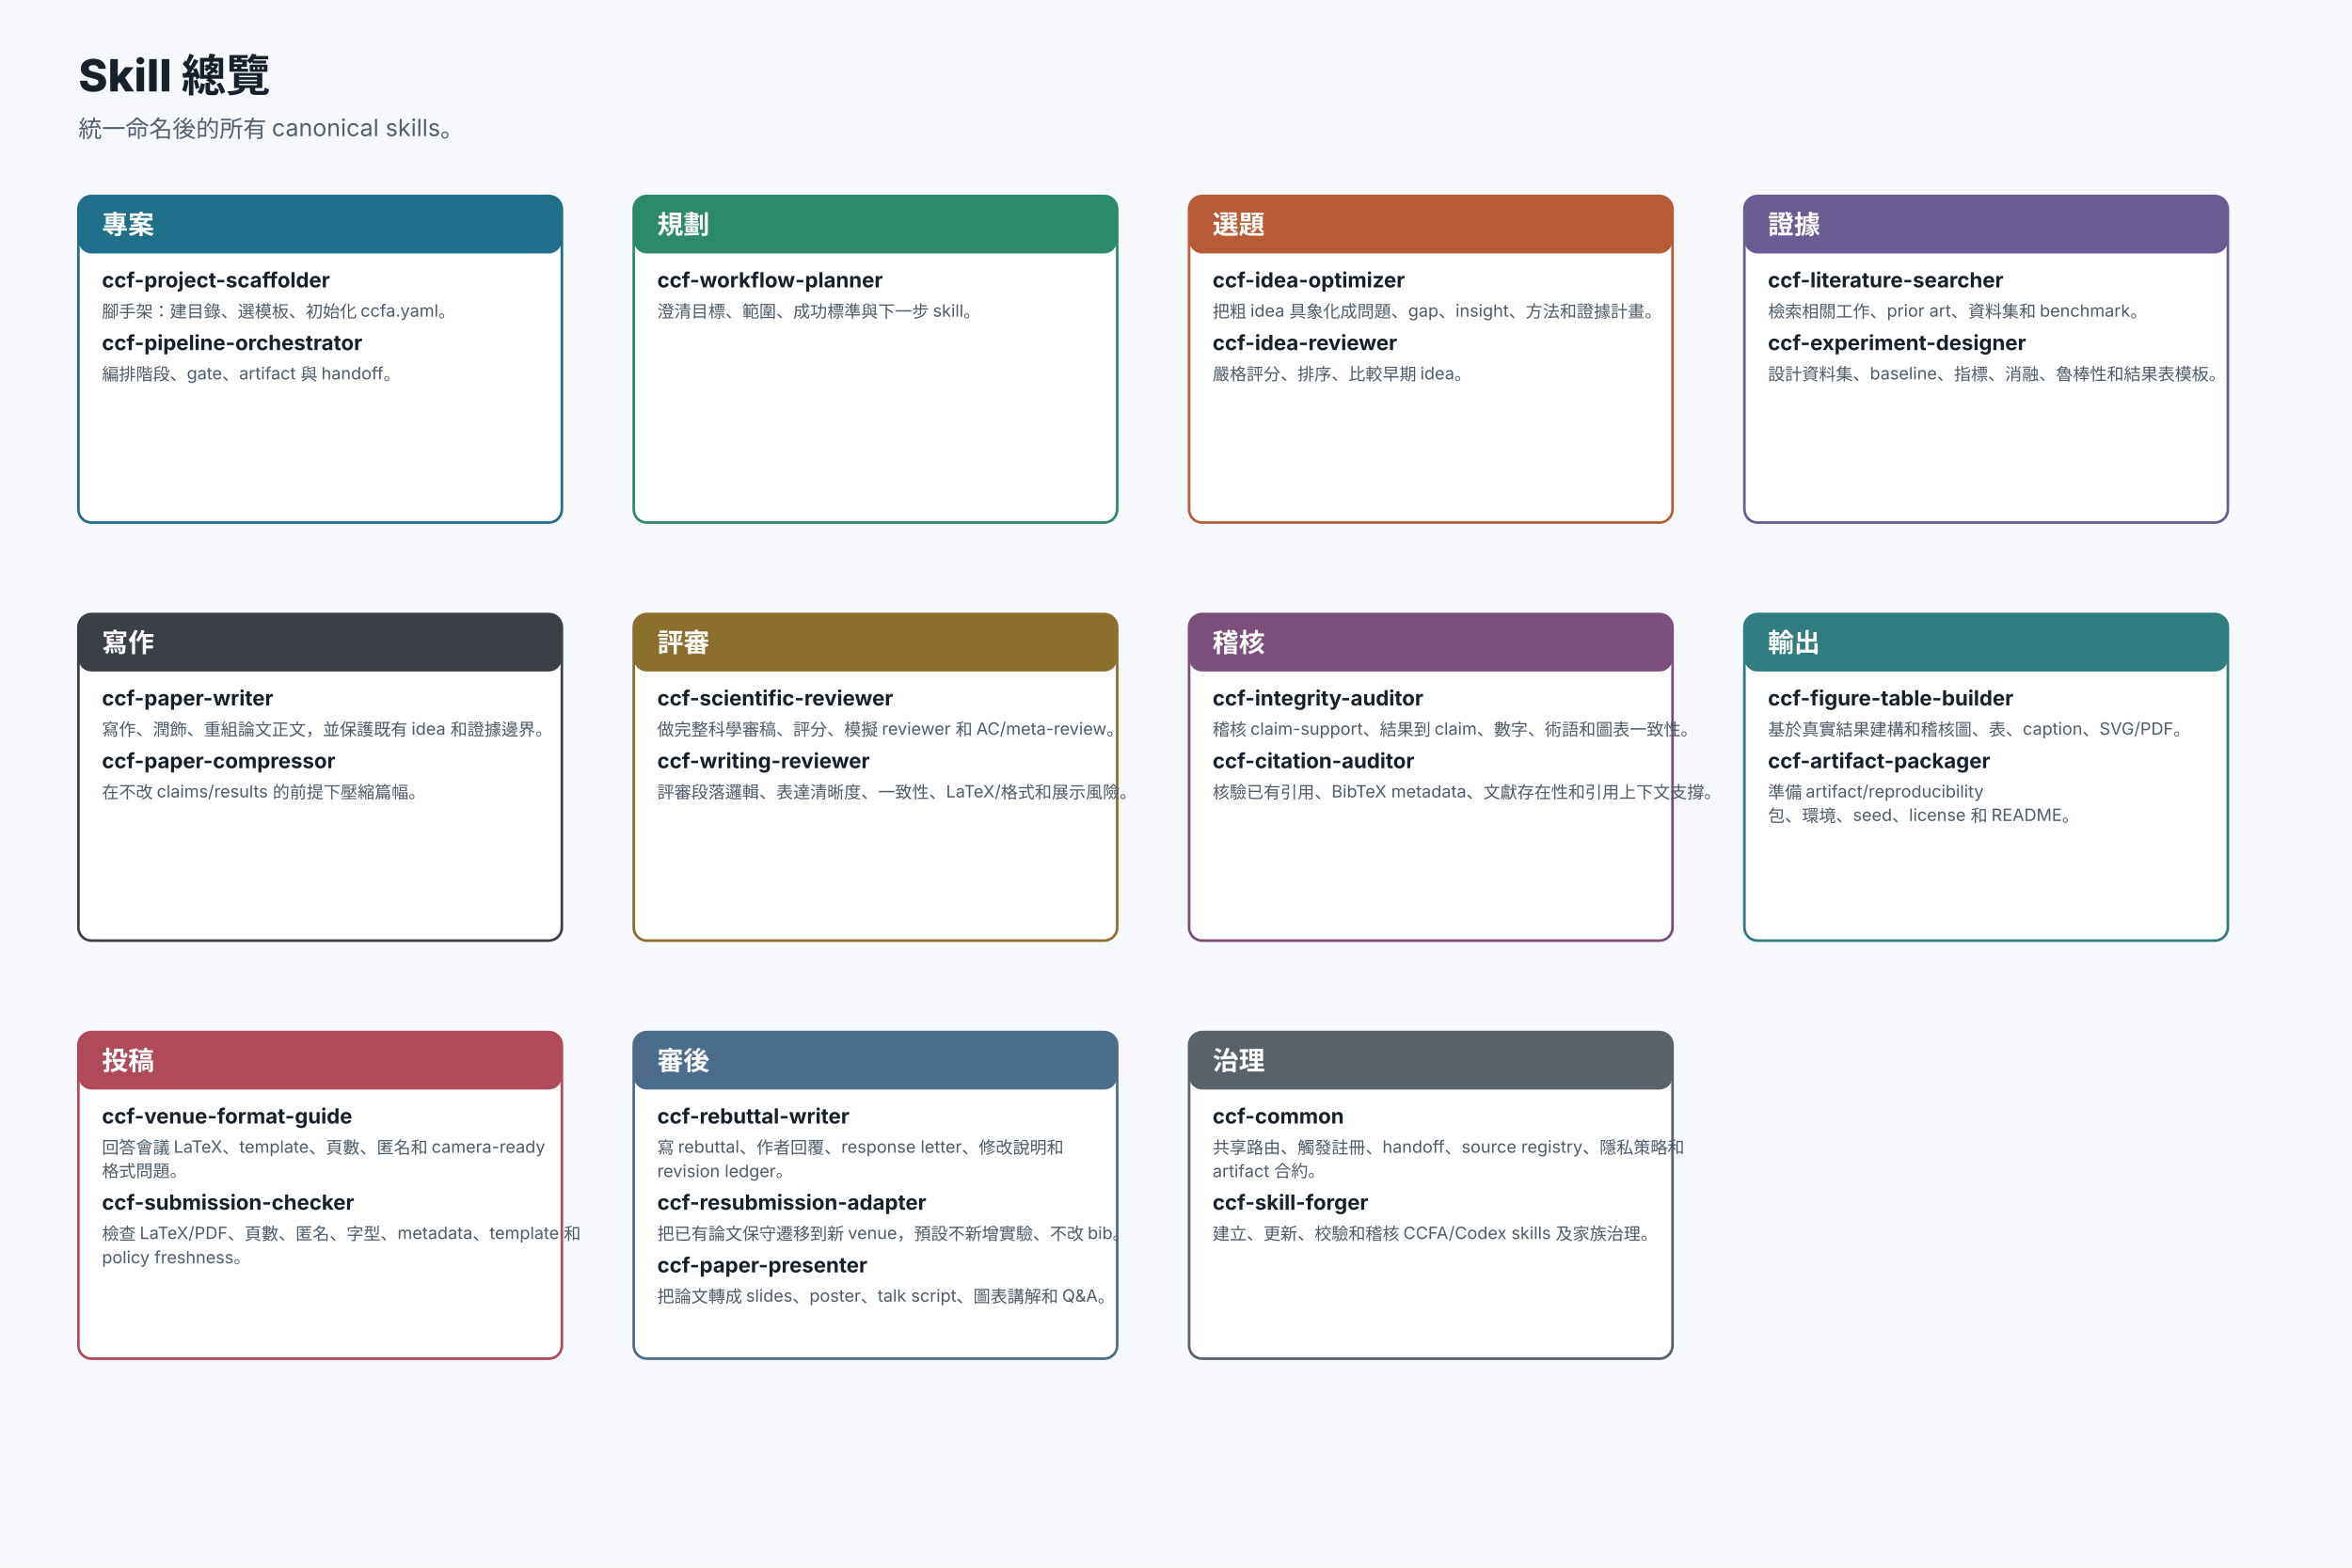
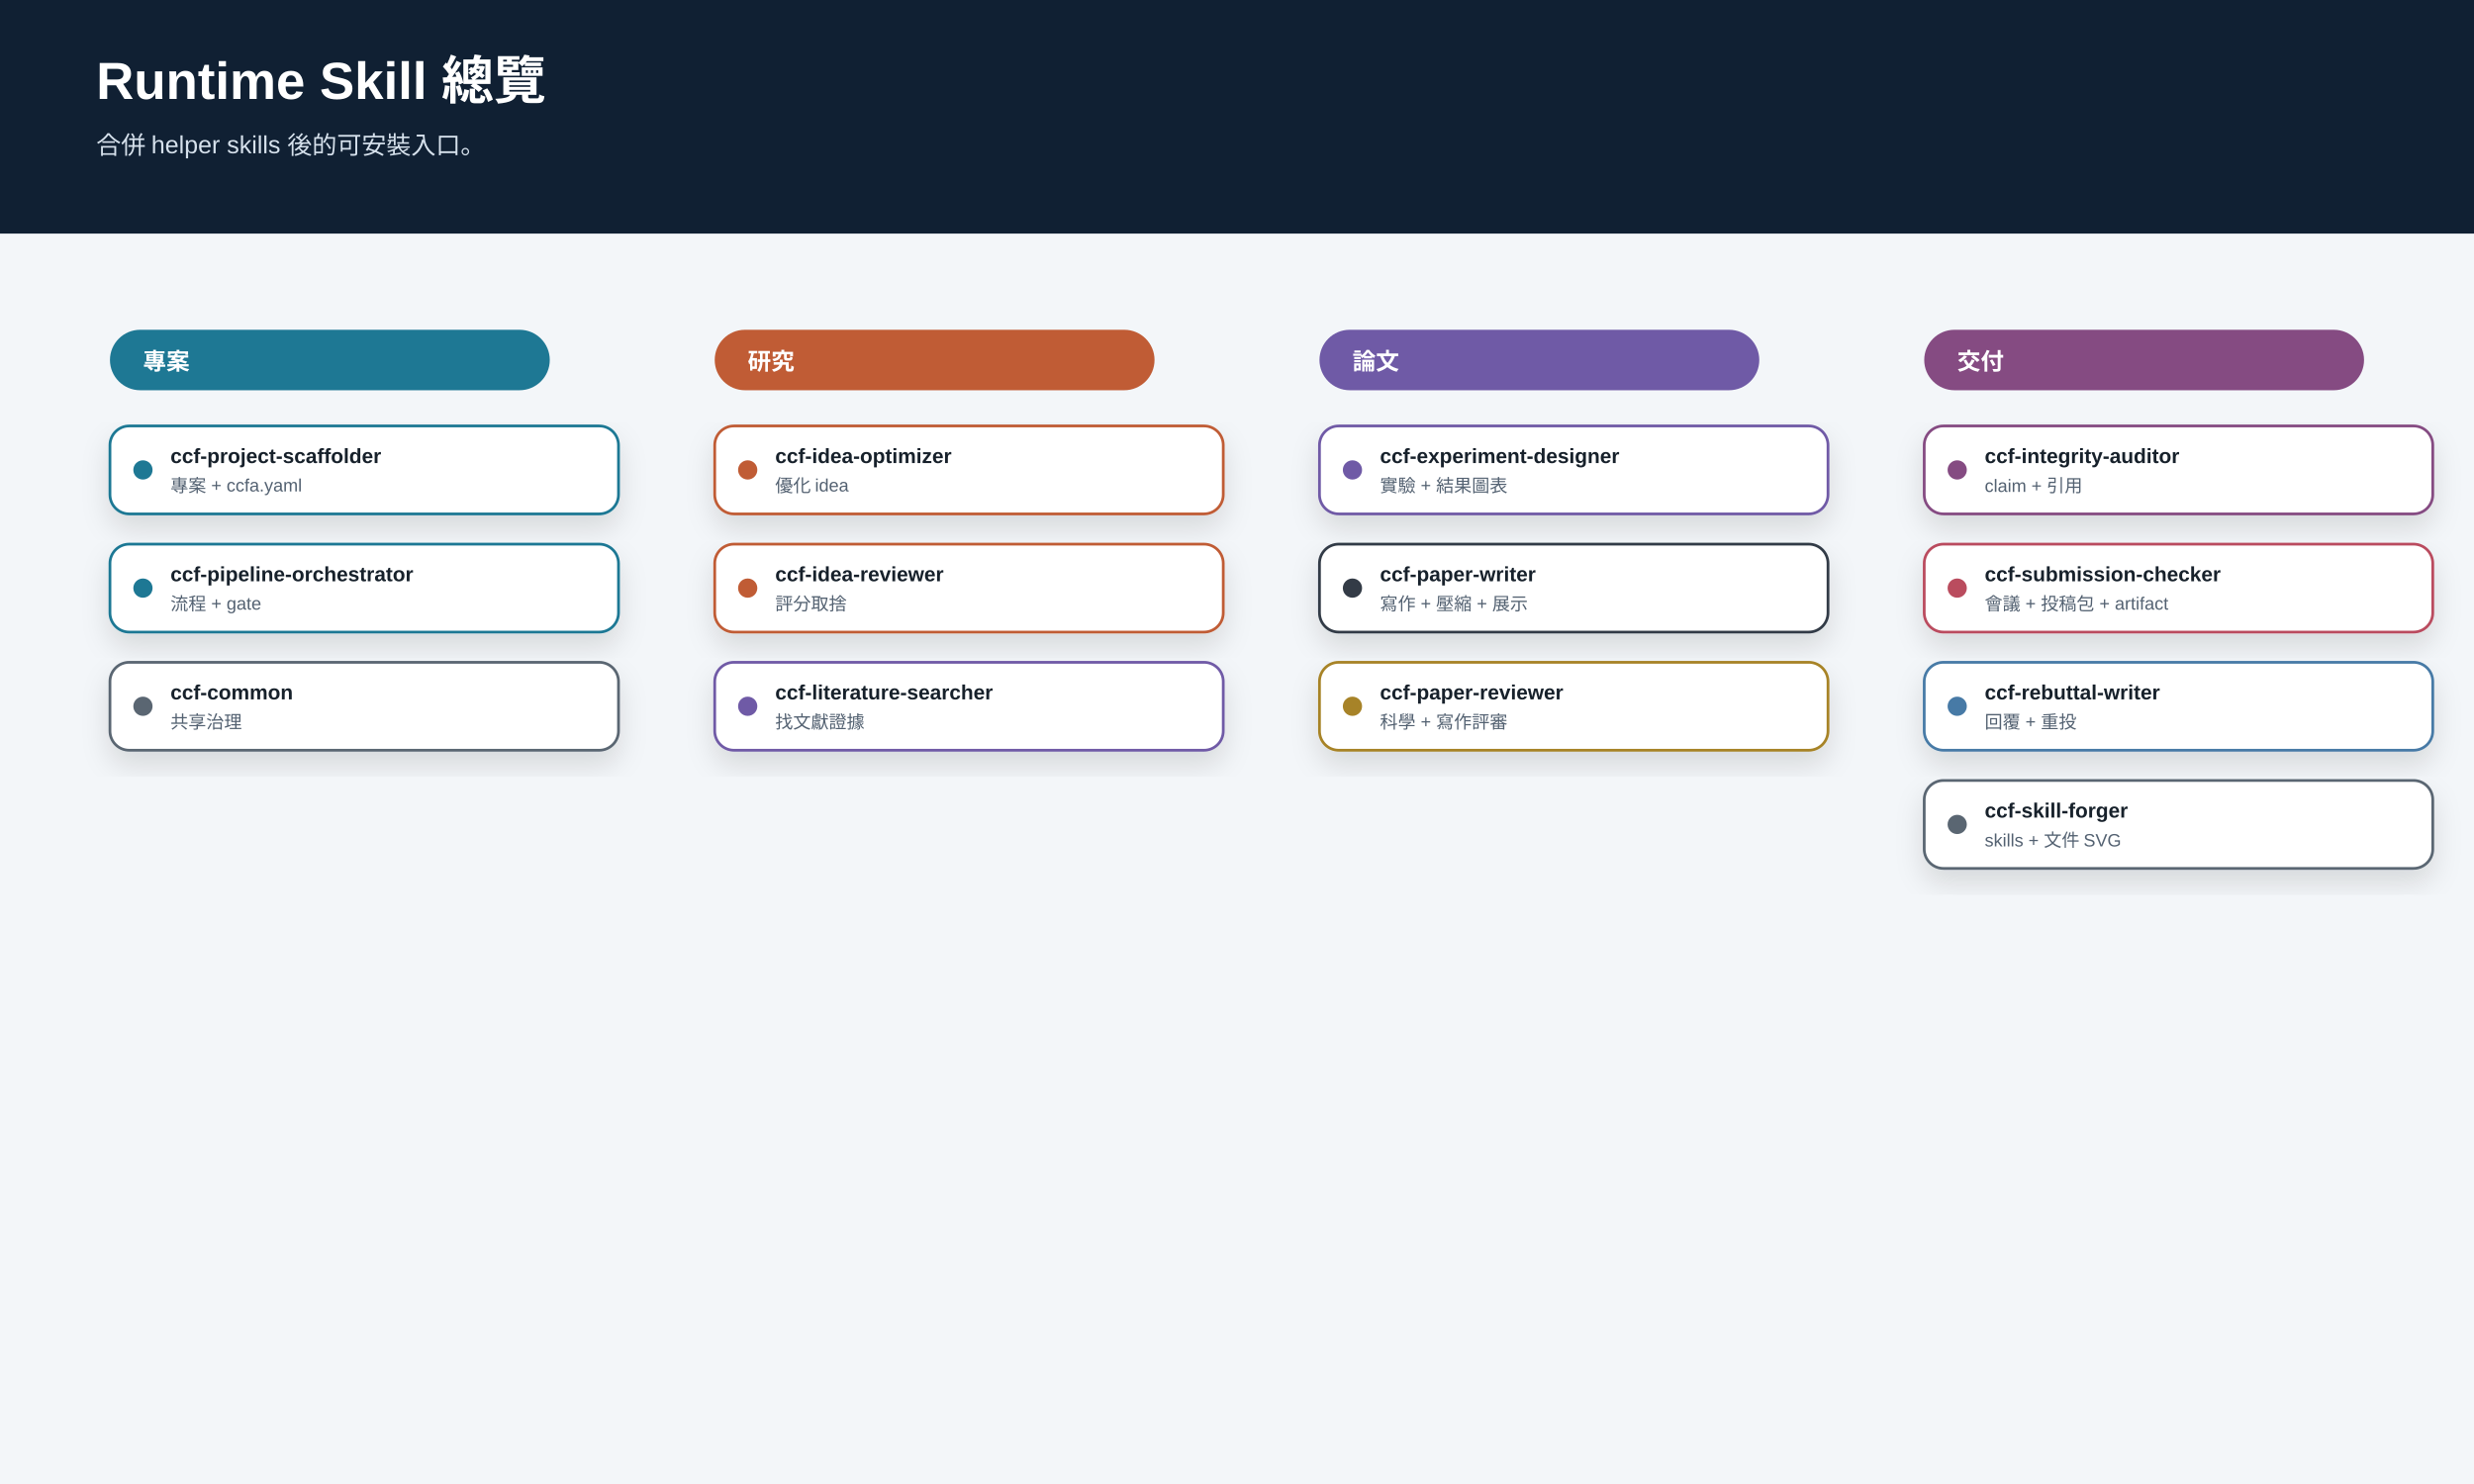
- <svg xmlns="http://www.w3.org/2000/svg" width="1800" height="1200" viewBox="0 0 1800 1200">
-   <rect width="1800" height="1200" fill="#f6f8fb" />
-   <text x="60" y="70" font-family="Inter, Arial, sans-serif" font-size="34" font-weight="800" fill="#17212b" text-anchor="start">Skill 總覽</text>
-   <text x="60" y="105" font-family="Inter, Arial, sans-serif" font-size="18" font-weight="400" fill="#52606d" text-anchor="start">統一命名後的所有 canonical skills。</text>
-   <rect x="60" y="150" width="370" height="250" rx="10" fill="#ffffff" stroke="#1F6F8B" stroke-width="2" />
-   <rect x="60" y="150" width="370" height="44" rx="10" fill="#1F6F8B" />
-   <text x="78" y="179" font-family="Inter, Arial, sans-serif" font-size="20" font-weight="700" fill="#ffffff" text-anchor="start">專案</text>
-   <text x="78" y="220" font-family="Inter, Arial, sans-serif" font-size="16" font-weight="700" fill="#17212b" text-anchor="start">ccf-project-scaffolder</text>
-   <text x="78" y="243" font-family="Inter, Arial, sans-serif" font-size="13" font-weight="400" fill="#4e5b68" text-anchor="start">腳手架：建目錄、選模板、初始化 ccfa.yaml。</text>
-   <text x="78" y="268" font-family="Inter, Arial, sans-serif" font-size="16" font-weight="700" fill="#17212b" text-anchor="start">ccf-pipeline-orchestrator</text>
-   <text x="78" y="291" font-family="Inter, Arial, sans-serif" font-size="13" font-weight="400" fill="#4e5b68" text-anchor="start">編排階段、gate、artifact 與 handoff。</text>
-   <rect x="485" y="150" width="370" height="250" rx="10" fill="#ffffff" stroke="#2D8A68" stroke-width="2" />
-   <rect x="485" y="150" width="370" height="44" rx="10" fill="#2D8A68" />
-   <text x="503" y="179" font-family="Inter, Arial, sans-serif" font-size="20" font-weight="700" fill="#ffffff" text-anchor="start">規劃</text>
-   <text x="503" y="220" font-family="Inter, Arial, sans-serif" font-size="16" font-weight="700" fill="#17212b" text-anchor="start">ccf-workflow-planner</text>
-   <text x="503" y="243" font-family="Inter, Arial, sans-serif" font-size="13" font-weight="400" fill="#4e5b68" text-anchor="start">澄清目標、範圍、成功標準與下一步 skill。</text>
-   <rect x="910" y="150" width="370" height="250" rx="10" fill="#ffffff" stroke="#B85C38" stroke-width="2" />
-   <rect x="910" y="150" width="370" height="44" rx="10" fill="#B85C38" />
-   <text x="928" y="179" font-family="Inter, Arial, sans-serif" font-size="20" font-weight="700" fill="#ffffff" text-anchor="start">選題</text>
-   <text x="928" y="220" font-family="Inter, Arial, sans-serif" font-size="16" font-weight="700" fill="#17212b" text-anchor="start">ccf-idea-optimizer</text>
-   <text x="928" y="243" font-family="Inter, Arial, sans-serif" font-size="13" font-weight="400" fill="#4e5b68" text-anchor="start">把粗 idea 具象化成問題、gap、insight、方法和證據計畫。</text>
-   <text x="928" y="268" font-family="Inter, Arial, sans-serif" font-size="16" font-weight="700" fill="#17212b" text-anchor="start">ccf-idea-reviewer</text>
-   <text x="928" y="291" font-family="Inter, Arial, sans-serif" font-size="13" font-weight="400" fill="#4e5b68" text-anchor="start">嚴格評分、排序、比較早期 idea。</text>
-   <rect x="1335" y="150" width="370" height="250" rx="10" fill="#ffffff" stroke="#6B5B95" stroke-width="2" />
-   <rect x="1335" y="150" width="370" height="44" rx="10" fill="#6B5B95" />
-   <text x="1353" y="179" font-family="Inter, Arial, sans-serif" font-size="20" font-weight="700" fill="#ffffff" text-anchor="start">證據</text>
-   <text x="1353" y="220" font-family="Inter, Arial, sans-serif" font-size="16" font-weight="700" fill="#17212b" text-anchor="start">ccf-literature-searcher</text>
-   <text x="1353" y="243" font-family="Inter, Arial, sans-serif" font-size="13" font-weight="400" fill="#4e5b68" text-anchor="start">檢索相關工作、prior art、資料集和 benchmark。</text>
-   <text x="1353" y="268" font-family="Inter, Arial, sans-serif" font-size="16" font-weight="700" fill="#17212b" text-anchor="start">ccf-experiment-designer</text>
-   <text x="1353" y="291" font-family="Inter, Arial, sans-serif" font-size="13" font-weight="400" fill="#4e5b68" text-anchor="start">設計資料集、baseline、指標、消融、魯棒性和結果表模板。</text>
-   <rect x="60" y="470" width="370" height="250" rx="10" fill="#ffffff" stroke="#3B3F46" stroke-width="2" />
-   <rect x="60" y="470" width="370" height="44" rx="10" fill="#3B3F46" />
-   <text x="78" y="499" font-family="Inter, Arial, sans-serif" font-size="20" font-weight="700" fill="#ffffff" text-anchor="start">寫作</text>
-   <text x="78" y="540" font-family="Inter, Arial, sans-serif" font-size="16" font-weight="700" fill="#17212b" text-anchor="start">ccf-paper-writer</text>
-   <text x="78" y="563" font-family="Inter, Arial, sans-serif" font-size="13" font-weight="400" fill="#4e5b68" text-anchor="start">寫作、潤飾、重組論文正文，並保護既有 idea 和證據邊界。</text>
-   <text x="78" y="588" font-family="Inter, Arial, sans-serif" font-size="16" font-weight="700" fill="#17212b" text-anchor="start">ccf-paper-compressor</text>
-   <text x="78" y="611" font-family="Inter, Arial, sans-serif" font-size="13" font-weight="400" fill="#4e5b68" text-anchor="start">在不改 claims/results 的前提下壓縮篇幅。</text>
-   <rect x="485" y="470" width="370" height="250" rx="10" fill="#ffffff" stroke="#8A6F2D" stroke-width="2" />
-   <rect x="485" y="470" width="370" height="44" rx="10" fill="#8A6F2D" />
-   <text x="503" y="499" font-family="Inter, Arial, sans-serif" font-size="20" font-weight="700" fill="#ffffff" text-anchor="start">評審</text>
-   <text x="503" y="540" font-family="Inter, Arial, sans-serif" font-size="16" font-weight="700" fill="#17212b" text-anchor="start">ccf-scientific-reviewer</text>
-   <text x="503" y="563" font-family="Inter, Arial, sans-serif" font-size="13" font-weight="400" fill="#4e5b68" text-anchor="start">做完整科學審稿、評分、模擬 reviewer 和 AC/meta-review。</text>
-   <text x="503" y="588" font-family="Inter, Arial, sans-serif" font-size="16" font-weight="700" fill="#17212b" text-anchor="start">ccf-writing-reviewer</text>
-   <text x="503" y="611" font-family="Inter, Arial, sans-serif" font-size="13" font-weight="400" fill="#4e5b68" text-anchor="start">評審段落邏輯、表達清晰度、一致性、LaTeX/格式和展示風險。</text>
-   <rect x="910" y="470" width="370" height="250" rx="10" fill="#ffffff" stroke="#7A4F7A" stroke-width="2" />
-   <rect x="910" y="470" width="370" height="44" rx="10" fill="#7A4F7A" />
-   <text x="928" y="499" font-family="Inter, Arial, sans-serif" font-size="20" font-weight="700" fill="#ffffff" text-anchor="start">稽核</text>
-   <text x="928" y="540" font-family="Inter, Arial, sans-serif" font-size="16" font-weight="700" fill="#17212b" text-anchor="start">ccf-integrity-auditor</text>
-   <text x="928" y="563" font-family="Inter, Arial, sans-serif" font-size="13" font-weight="400" fill="#4e5b68" text-anchor="start">稽核 claim-support、結果到 claim、數字、術語和圖表一致性。</text>
-   <text x="928" y="588" font-family="Inter, Arial, sans-serif" font-size="16" font-weight="700" fill="#17212b" text-anchor="start">ccf-citation-auditor</text>
-   <text x="928" y="611" font-family="Inter, Arial, sans-serif" font-size="13" font-weight="400" fill="#4e5b68" text-anchor="start">核驗已有引用、BibTeX metadata、文獻存在性和引用上下文支撐。</text>
-   <rect x="1335" y="470" width="370" height="250" rx="10" fill="#ffffff" stroke="#2F7D7E" stroke-width="2" />
-   <rect x="1335" y="470" width="370" height="44" rx="10" fill="#2F7D7E" />
-   <text x="1353" y="499" font-family="Inter, Arial, sans-serif" font-size="20" font-weight="700" fill="#ffffff" text-anchor="start">輸出</text>
-   <text x="1353" y="540" font-family="Inter, Arial, sans-serif" font-size="16" font-weight="700" fill="#17212b" text-anchor="start">ccf-figure-table-builder</text>
-   <text x="1353" y="563" font-family="Inter, Arial, sans-serif" font-size="13" font-weight="400" fill="#4e5b68" text-anchor="start">基於真實結果建構和稽核圖、表、caption、SVG/PDF。</text>
-   <text x="1353" y="588" font-family="Inter, Arial, sans-serif" font-size="16" font-weight="700" fill="#17212b" text-anchor="start">ccf-artifact-packager</text>
-   <text x="1353" y="611" font-family="Inter, Arial, sans-serif" font-size="13" font-weight="400" fill="#4e5b68" text-anchor="start">準備 artifact/reproducibility</text>
-   <text x="1353" y="629" font-family="Inter, Arial, sans-serif" font-size="13" font-weight="400" fill="#4e5b68" text-anchor="start">包、環境、seed、license 和 README。</text>
-   <rect x="60" y="790" width="370" height="250" rx="10" fill="#ffffff" stroke="#B04A5A" stroke-width="2" />
-   <rect x="60" y="790" width="370" height="44" rx="10" fill="#B04A5A" />
-   <text x="78" y="819" font-family="Inter, Arial, sans-serif" font-size="20" font-weight="700" fill="#ffffff" text-anchor="start">投稿</text>
-   <text x="78" y="860" font-family="Inter, Arial, sans-serif" font-size="16" font-weight="700" fill="#17212b" text-anchor="start">ccf-venue-format-guide</text>
-   <text x="78" y="883" font-family="Inter, Arial, sans-serif" font-size="13" font-weight="400" fill="#4e5b68" text-anchor="start">回答會議 LaTeX、template、頁數、匿名和 camera-ready</text>
-   <text x="78" y="901" font-family="Inter, Arial, sans-serif" font-size="13" font-weight="400" fill="#4e5b68" text-anchor="start">格式問題。</text>
-   <text x="78" y="926" font-family="Inter, Arial, sans-serif" font-size="16" font-weight="700" fill="#17212b" text-anchor="start">ccf-submission-checker</text>
-   <text x="78" y="949" font-family="Inter, Arial, sans-serif" font-size="13" font-weight="400" fill="#4e5b68" text-anchor="start">檢查 LaTeX/PDF、頁數、匿名、字型、metadata、template 和</text>
-   <text x="78" y="967" font-family="Inter, Arial, sans-serif" font-size="13" font-weight="400" fill="#4e5b68" text-anchor="start">policy freshness。</text>
-   <rect x="485" y="790" width="370" height="250" rx="10" fill="#ffffff" stroke="#4B6C8B" stroke-width="2" />
-   <rect x="485" y="790" width="370" height="44" rx="10" fill="#4B6C8B" />
-   <text x="503" y="819" font-family="Inter, Arial, sans-serif" font-size="20" font-weight="700" fill="#ffffff" text-anchor="start">審後</text>
-   <text x="503" y="860" font-family="Inter, Arial, sans-serif" font-size="16" font-weight="700" fill="#17212b" text-anchor="start">ccf-rebuttal-writer</text>
-   <text x="503" y="883" font-family="Inter, Arial, sans-serif" font-size="13" font-weight="400" fill="#4e5b68" text-anchor="start">寫 rebuttal、作者回覆、response letter、修改說明和</text>
-   <text x="503" y="901" font-family="Inter, Arial, sans-serif" font-size="13" font-weight="400" fill="#4e5b68" text-anchor="start">revision ledger。</text>
-   <text x="503" y="926" font-family="Inter, Arial, sans-serif" font-size="16" font-weight="700" fill="#17212b" text-anchor="start">ccf-resubmission-adapter</text>
-   <text x="503" y="949" font-family="Inter, Arial, sans-serif" font-size="13" font-weight="400" fill="#4e5b68" text-anchor="start">把已有論文保守遷移到新 venue，預設不新增實驗、不改 bib。</text>
-   <text x="503" y="974" font-family="Inter, Arial, sans-serif" font-size="16" font-weight="700" fill="#17212b" text-anchor="start">ccf-paper-presenter</text>
-   <text x="503" y="997" font-family="Inter, Arial, sans-serif" font-size="13" font-weight="400" fill="#4e5b68" text-anchor="start">把論文轉成 slides、poster、talk script、圖表講解和 Q&amp;A。</text>
-   <rect x="910" y="790" width="370" height="250" rx="10" fill="#ffffff" stroke="#59616B" stroke-width="2" />
-   <rect x="910" y="790" width="370" height="44" rx="10" fill="#59616B" />
-   <text x="928" y="819" font-family="Inter, Arial, sans-serif" font-size="20" font-weight="700" fill="#ffffff" text-anchor="start">治理</text>
-   <text x="928" y="860" font-family="Inter, Arial, sans-serif" font-size="16" font-weight="700" fill="#17212b" text-anchor="start">ccf-common</text>
-   <text x="928" y="883" font-family="Inter, Arial, sans-serif" font-size="13" font-weight="400" fill="#4e5b68" text-anchor="start">共享路由、觸發註冊、handoff、source registry、隱私策略和</text>
-   <text x="928" y="901" font-family="Inter, Arial, sans-serif" font-size="13" font-weight="400" fill="#4e5b68" text-anchor="start">artifact 合約。</text>
-   <text x="928" y="926" font-family="Inter, Arial, sans-serif" font-size="16" font-weight="700" fill="#17212b" text-anchor="start">ccf-skill-forger</text>
-   <text x="928" y="949" font-family="Inter, Arial, sans-serif" font-size="13" font-weight="400" fill="#4e5b68" text-anchor="start">建立、更新、校驗和稽核 CCFA/Codex skills 及家族治理。</text>
+ <svg xmlns="http://www.w3.org/2000/svg" width="1800" height="1080" viewBox="0 0 1800 1080">
+   <defs>
+     <filter id="shadow" x="-20%" y="-20%" width="140%" height="150%">
+       <feDropShadow dx="0" dy="10" stdDeviation="10" flood-color="#0B1826" flood-opacity="0.12" />
+     </filter>
+     <marker id="arrow" markerWidth="12" markerHeight="12" refX="10" refY="6" orient="auto">
+       <path d="M2,2 L10,6 L2,10 Z" fill="#8D9AA8" />
+     </marker>
+   </defs>
+   <style>text{font-family:Microsoft JhengHei, Segoe UI, Arial, sans-serif;dominant-baseline:auto} .mono{font-family:Consolas,Menlo,monospace}</style>
+   <rect x="0" y="0" width="1800" height="1080" rx="0" fill="#F3F6F9" stroke="none" stroke-width="2" />
+   <rect x="0" y="0" width="1800" height="170" rx="0" fill="#102033" stroke="none" stroke-width="2" />
+   <text x="70" y="72" font-size="38" font-weight="820" fill="#FFFFFF" text-anchor="start">Runtime Skill 總覽</text>
+   <text x="70" y="112" font-size="18" font-weight="450" fill="#D6E1EC" text-anchor="start">合併 helper skills 後的可安裝入口。</text>
+   <rect x="80" y="240" width="320" height="44" rx="22" fill="#1E7894" stroke="none" stroke-width="2" />
+   <text x="104" y="269" font-size="17" font-weight="820" fill="#FFFFFF" text-anchor="start">專案</text>
+   <rect x="80" y="310" width="370" height="64" rx="14" fill="#FFFFFF" stroke="#1E7894" stroke-width="2" filter="url(#shadow)" />
+   <circle cx="104" cy="342" r="7" fill="#1E7894" />
+   <text x="124" y="337" font-size="15" font-weight="780" fill="#17212B" text-anchor="start">ccf-project-scaffolder</text>
+   <text x="124" y="358" font-size="13" font-weight="500" fill="#536171" text-anchor="start">專案 + ccfa.yaml</text>
+   <rect x="80" y="396" width="370" height="64" rx="14" fill="#FFFFFF" stroke="#1E7894" stroke-width="2" filter="url(#shadow)" />
+   <circle cx="104" cy="428" r="7" fill="#1E7894" />
+   <text x="124" y="423" font-size="15" font-weight="780" fill="#17212B" text-anchor="start">ccf-pipeline-orchestrator</text>
+   <text x="124" y="444" font-size="13" font-weight="500" fill="#536171" text-anchor="start">流程 + gate</text>
+   <rect x="80" y="482" width="370" height="64" rx="14" fill="#FFFFFF" stroke="#5A6672" stroke-width="2" filter="url(#shadow)" />
+   <circle cx="104" cy="514" r="7" fill="#5A6672" />
+   <text x="124" y="509" font-size="15" font-weight="780" fill="#17212B" text-anchor="start">ccf-common</text>
+   <text x="124" y="530" font-size="13" font-weight="500" fill="#536171" text-anchor="start">共享治理</text>
+   <rect x="520" y="240" width="320" height="44" rx="22" fill="#C05C35" stroke="none" stroke-width="2" />
+   <text x="544" y="269" font-size="17" font-weight="820" fill="#FFFFFF" text-anchor="start">研究</text>
+   <rect x="520" y="310" width="370" height="64" rx="14" fill="#FFFFFF" stroke="#C05C35" stroke-width="2" filter="url(#shadow)" />
+   <circle cx="544" cy="342" r="7" fill="#C05C35" />
+   <text x="564" y="337" font-size="15" font-weight="780" fill="#17212B" text-anchor="start">ccf-idea-optimizer</text>
+   <text x="564" y="358" font-size="13" font-weight="500" fill="#536171" text-anchor="start">優化 idea</text>
+   <rect x="520" y="396" width="370" height="64" rx="14" fill="#FFFFFF" stroke="#C05C35" stroke-width="2" filter="url(#shadow)" />
+   <circle cx="544" cy="428" r="7" fill="#C05C35" />
+   <text x="564" y="423" font-size="15" font-weight="780" fill="#17212B" text-anchor="start">ccf-idea-reviewer</text>
+   <text x="564" y="444" font-size="13" font-weight="500" fill="#536171" text-anchor="start">評分取捨</text>
+   <rect x="520" y="482" width="370" height="64" rx="14" fill="#FFFFFF" stroke="#6F5AA6" stroke-width="2" filter="url(#shadow)" />
+   <circle cx="544" cy="514" r="7" fill="#6F5AA6" />
+   <text x="564" y="509" font-size="15" font-weight="780" fill="#17212B" text-anchor="start">ccf-literature-searcher</text>
+   <text x="564" y="530" font-size="13" font-weight="500" fill="#536171" text-anchor="start">找文獻證據</text>
+   <rect x="960" y="240" width="320" height="44" rx="22" fill="#6F5AA6" stroke="none" stroke-width="2" />
+   <text x="984" y="269" font-size="17" font-weight="820" fill="#FFFFFF" text-anchor="start">論文</text>
+   <rect x="960" y="310" width="370" height="64" rx="14" fill="#FFFFFF" stroke="#6F5AA6" stroke-width="2" filter="url(#shadow)" />
+   <circle cx="984" cy="342" r="7" fill="#6F5AA6" />
+   <text x="1004" y="337" font-size="15" font-weight="780" fill="#17212B" text-anchor="start">ccf-experiment-designer</text>
+   <text x="1004" y="358" font-size="13" font-weight="500" fill="#536171" text-anchor="start">實驗 + 結果圖表</text>
+   <rect x="960" y="396" width="370" height="64" rx="14" fill="#FFFFFF" stroke="#333B46" stroke-width="2" filter="url(#shadow)" />
+   <circle cx="984" cy="428" r="7" fill="#333B46" />
+   <text x="1004" y="423" font-size="15" font-weight="780" fill="#17212B" text-anchor="start">ccf-paper-writer</text>
+   <text x="1004" y="444" font-size="13" font-weight="500" fill="#536171" text-anchor="start">寫作 + 壓縮 + 展示</text>
+   <rect x="960" y="482" width="370" height="64" rx="14" fill="#FFFFFF" stroke="#A78328" stroke-width="2" filter="url(#shadow)" />
+   <circle cx="984" cy="514" r="7" fill="#A78328" />
+   <text x="1004" y="509" font-size="15" font-weight="780" fill="#17212B" text-anchor="start">ccf-paper-reviewer</text>
+   <text x="1004" y="530" font-size="13" font-weight="500" fill="#536171" text-anchor="start">科學 + 寫作評審</text>
+   <rect x="1400" y="240" width="320" height="44" rx="22" fill="#854B82" stroke="none" stroke-width="2" />
+   <text x="1424" y="269" font-size="17" font-weight="820" fill="#FFFFFF" text-anchor="start">交付</text>
+   <rect x="1400" y="310" width="370" height="64" rx="14" fill="#FFFFFF" stroke="#854B82" stroke-width="2" filter="url(#shadow)" />
+   <circle cx="1424" cy="342" r="7" fill="#854B82" />
+   <text x="1444" y="337" font-size="15" font-weight="780" fill="#17212B" text-anchor="start">ccf-integrity-auditor</text>
+   <text x="1444" y="358" font-size="13" font-weight="500" fill="#536171" text-anchor="start">claim + 引用</text>
+   <rect x="1400" y="396" width="370" height="64" rx="14" fill="#FFFFFF" stroke="#BA4C5E" stroke-width="2" filter="url(#shadow)" />
+   <circle cx="1424" cy="428" r="7" fill="#BA4C5E" />
+   <text x="1444" y="423" font-size="15" font-weight="780" fill="#17212B" text-anchor="start">ccf-submission-checker</text>
+   <text x="1444" y="444" font-size="13" font-weight="500" fill="#536171" text-anchor="start">會議 + 投稿包 + artifact</text>
+   <rect x="1400" y="482" width="370" height="64" rx="14" fill="#FFFFFF" stroke="#477AA6" stroke-width="2" filter="url(#shadow)" />
+   <circle cx="1424" cy="514" r="7" fill="#477AA6" />
+   <text x="1444" y="509" font-size="15" font-weight="780" fill="#17212B" text-anchor="start">ccf-rebuttal-writer</text>
+   <text x="1444" y="530" font-size="13" font-weight="500" fill="#536171" text-anchor="start">回覆 + 重投</text>
+   <rect x="1400" y="568" width="370" height="64" rx="14" fill="#FFFFFF" stroke="#5A6672" stroke-width="2" filter="url(#shadow)" />
+   <circle cx="1424" cy="600" r="7" fill="#5A6672" />
+   <text x="1444" y="595" font-size="15" font-weight="780" fill="#17212B" text-anchor="start">ccf-skill-forger</text>
+   <text x="1444" y="616" font-size="13" font-weight="500" fill="#536171" text-anchor="start">skills + 文件 SVG</text>
</svg>
